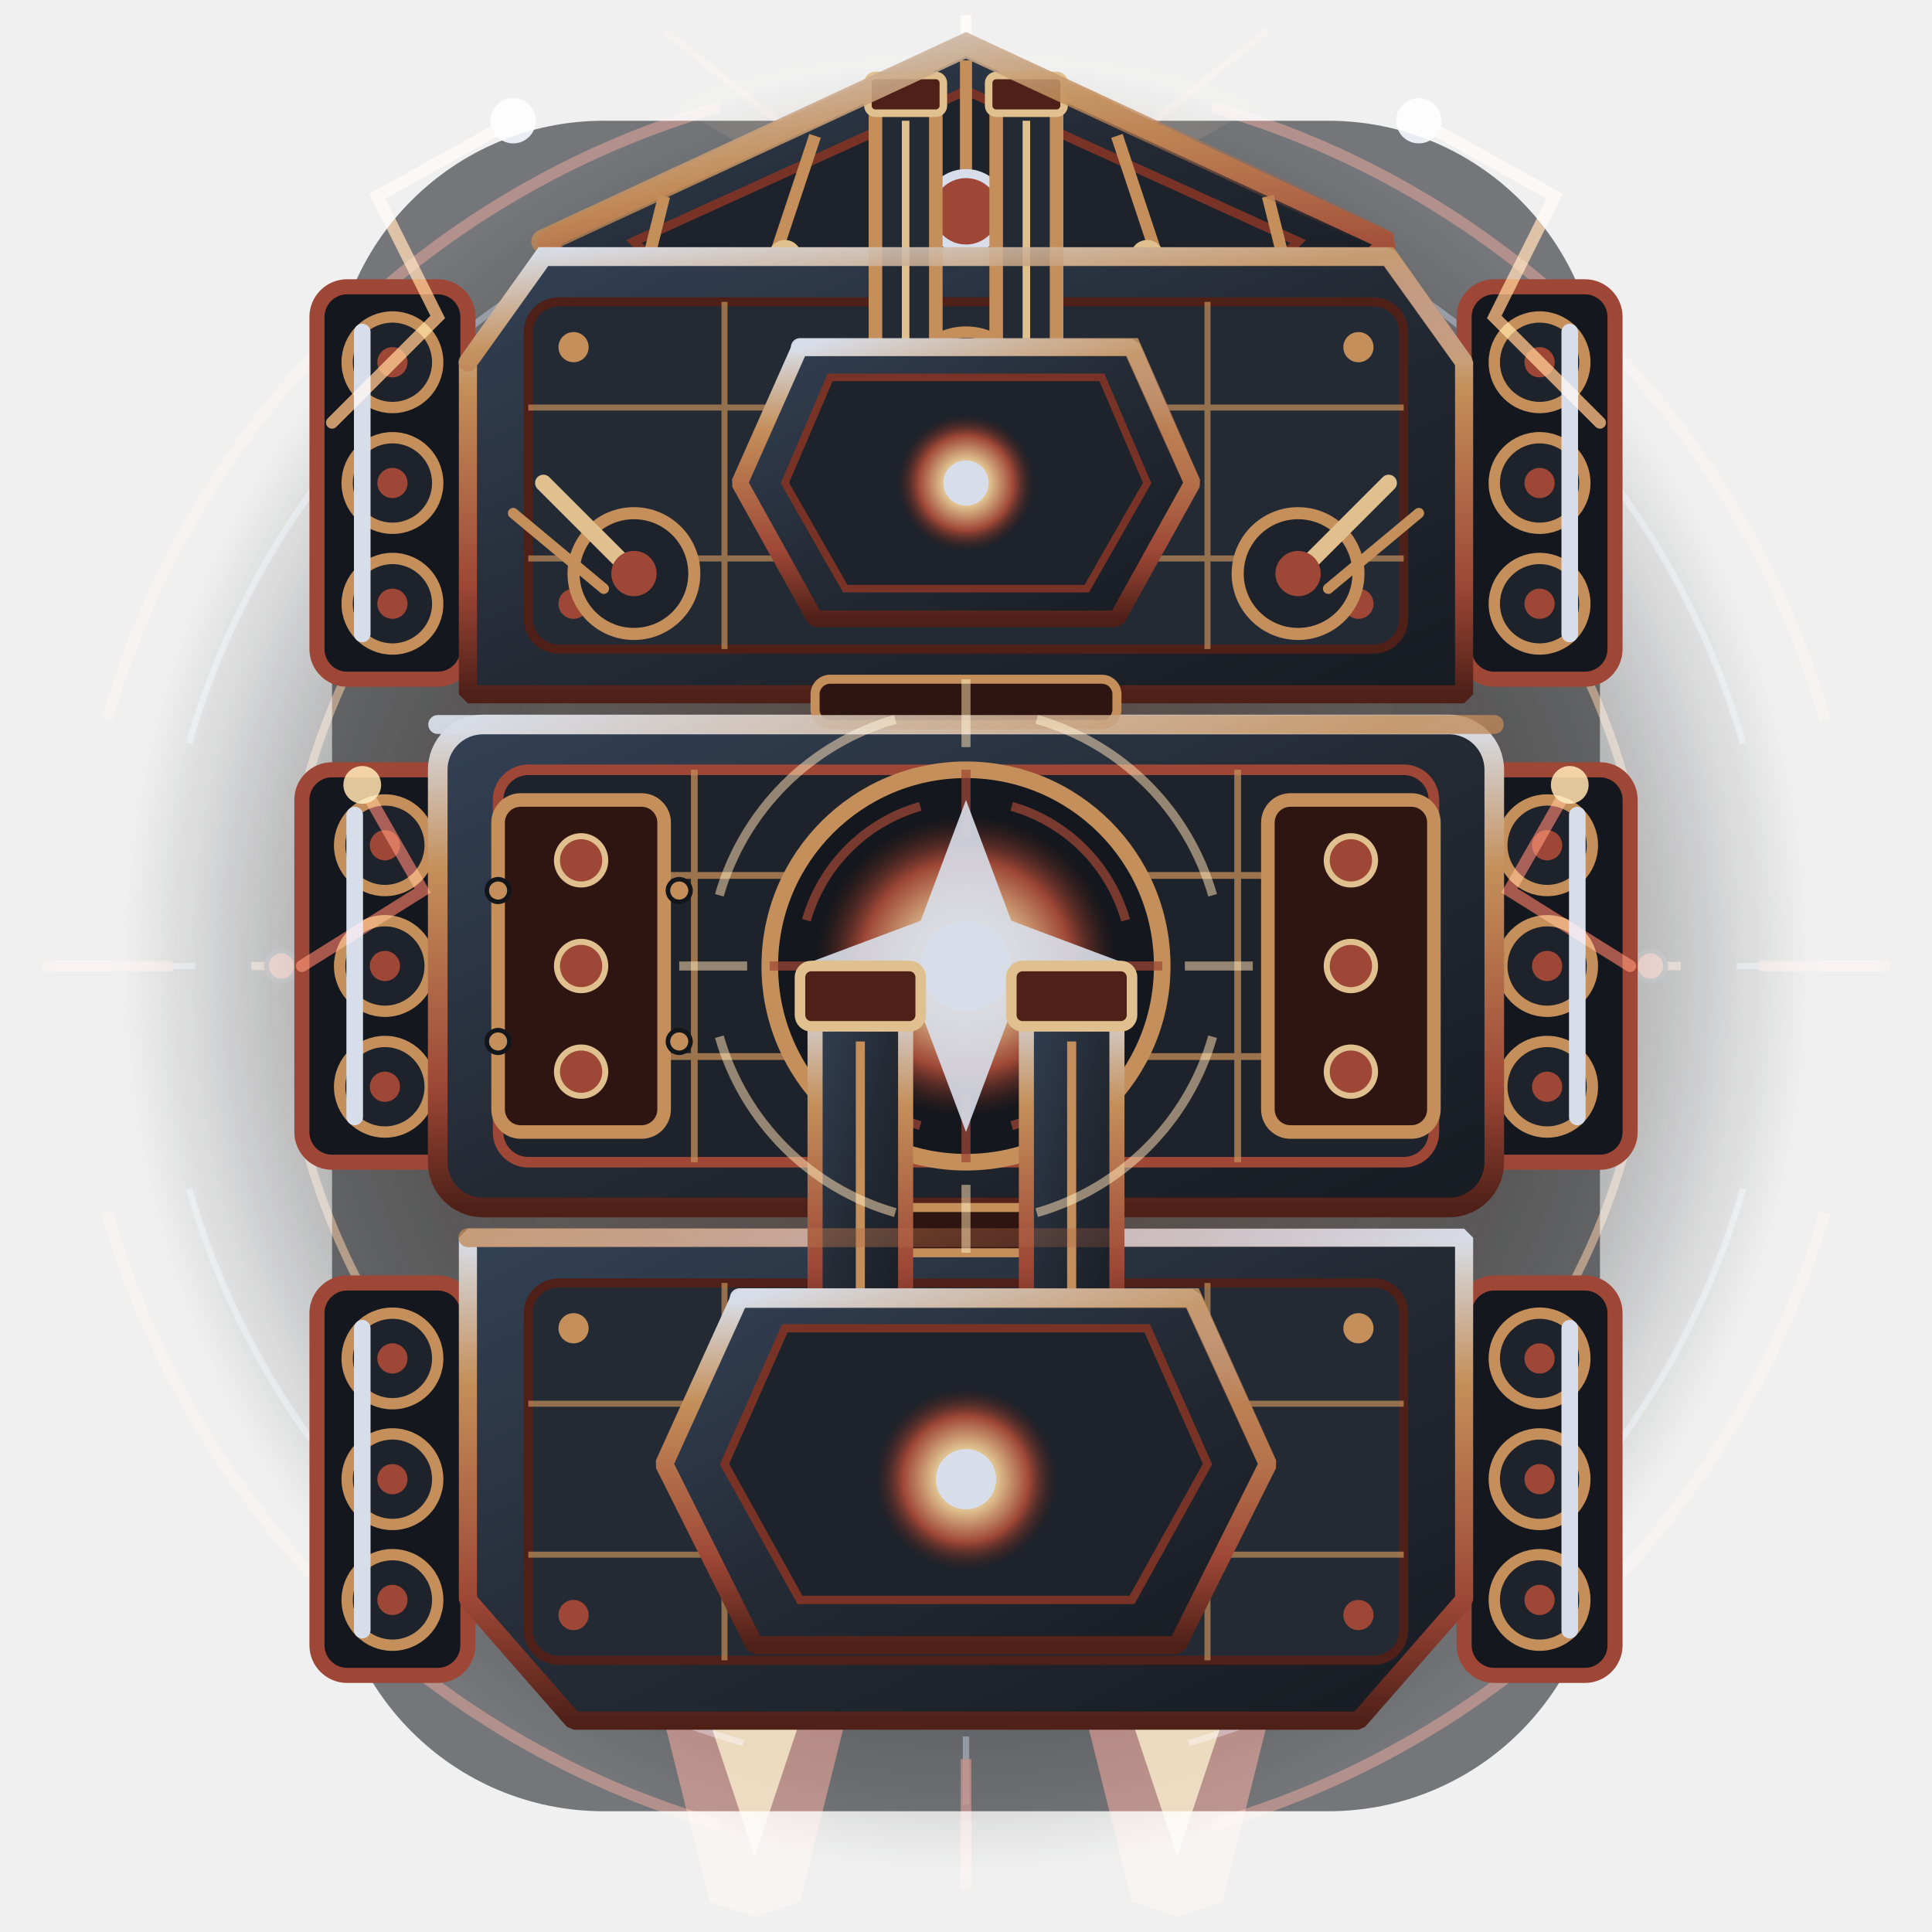
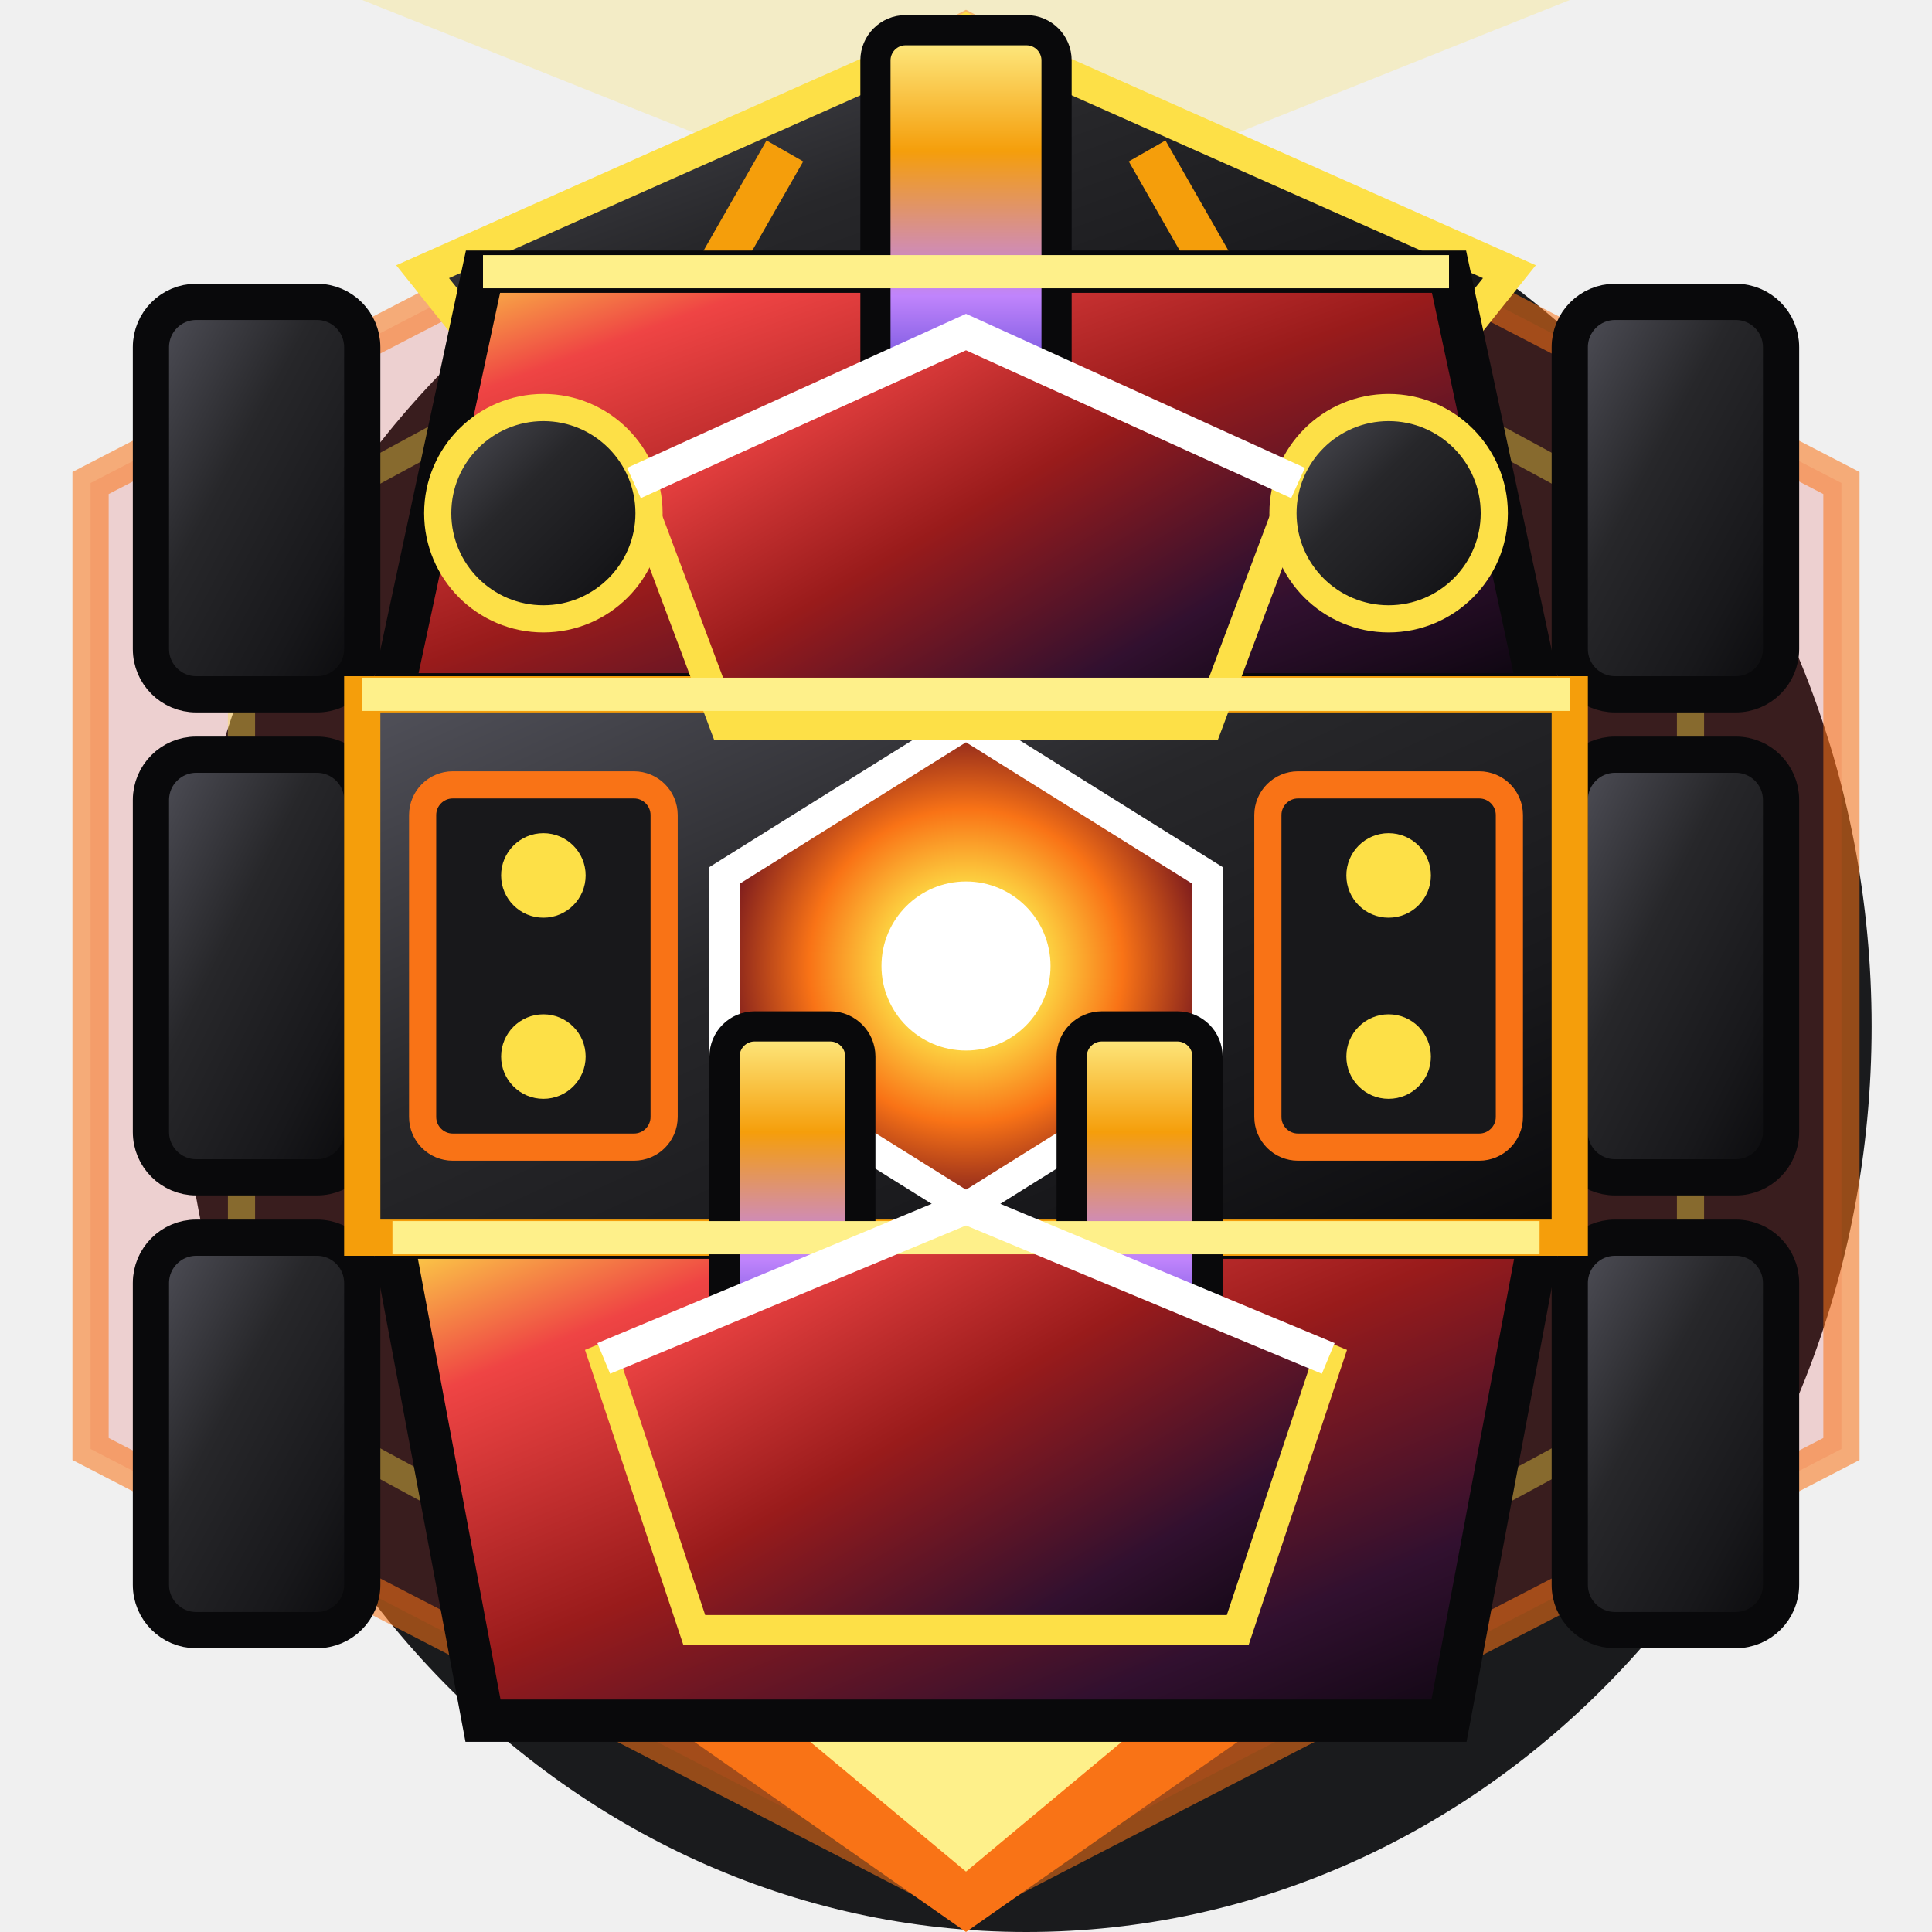
- <svg xmlns="http://www.w3.org/2000/svg" viewBox="0 0 256 256" fill="none" data-rig-id="enemy-boss-train-rig" data-root-anchor="128,128" data-has-aura="true">
+ <svg xmlns="http://www.w3.org/2000/svg" viewBox="0 0 64 64" width="64" height="64">
  <defs>
-     <radialGradient id="bt-shadow-grad" cx="50%" cy="50%" r="50%">
-       <stop offset="0%" stop-color="#12151a" stop-opacity="0.82" />
-       <stop offset="68%" stop-color="#171b22" stop-opacity="0.42" />
-       <stop offset="100%" stop-color="#171b22" stop-opacity="0" />
-     </radialGradient>
-     <radialGradient id="bt-aura-field" cx="50%" cy="50%" r="50%">
-       <stop offset="0%" stop-color="#9e4736" stop-opacity="0.35" />
-       <stop offset="52%" stop-color="#c48f5a" stop-opacity="0.16" />
-       <stop offset="100%" stop-color="#171b22" stop-opacity="0" />
-     </radialGradient>
-     <linearGradient id="bt-hull-obsidian" x1="0%" y1="0%" x2="100%" y2="100%">
-       <stop offset="0%" stop-color="#334155" />
-       <stop offset="50%" stop-color="#242a34" />
-       <stop offset="100%" stop-color="#171b22" />
+     <linearGradient id="eb-armor" x1="0%" y1="0%" x2="100%" y2="100%">
+       <stop offset="0%" stop-color="#fde047" />
+       <stop offset="18%" stop-color="#ef4444" />
+       <stop offset="48%" stop-color="#991b1b" />
+       <stop offset="78%" stop-color="#31102f" />
+       <stop offset="100%" stop-color="#09050d" />
    </linearGradient>
-     <linearGradient id="bt-molten-edge" x1="0%" y1="0%" x2="0%" y2="100%">
-       <stop offset="0%" stop-color="#d8dee9" />
-       <stop offset="30%" stop-color="#c48f5a" />
-       <stop offset="75%" stop-color="#9e4736" />
-       <stop offset="100%" stop-color="#4f2018" />
+     <linearGradient id="eb-carbon" x1="0%" y1="0%" x2="100%" y2="100%">
+       <stop offset="0%" stop-color="#52525b" />
+       <stop offset="40%" stop-color="#27272a" />
+       <stop offset="75%" stop-color="#18181b" />
+       <stop offset="100%" stop-color="#09090b" />
    </linearGradient>
-     <linearGradient id="bt-rim-glow" x1="0%" y1="0%" x2="100%" y2="100%">
-       <stop offset="0%" stop-color="#d8dee9" stop-opacity="0.95" />
-       <stop offset="45%" stop-color="#c48f5a" stop-opacity="0.85" />
-       <stop offset="100%" stop-color="#9e4736" stop-opacity="0" />
+     <linearGradient id="eb-barrel" x1="0%" y1="0%" x2="0%" y2="100%">
+       <stop offset="0%" stop-color="#fef08a" />
+       <stop offset="25%" stop-color="#f59e0b" />
+       <stop offset="55%" stop-color="#c084fc" />
+       <stop offset="80%" stop-color="#4338ca" />
+       <stop offset="100%" stop-color="#0f172a" />
    </linearGradient>
-     <radialGradient id="bt-core-glow" cx="50%" cy="50%" r="50%">
-       <stop offset="0%" stop-color="#d8dee9" />
-       <stop offset="35%" stop-color="#dfc08e" />
-       <stop offset="70%" stop-color="#9e4736" />
-       <stop offset="100%" stop-color="#4f2018" stop-opacity="0" />
+     <radialGradient id="eb-reactor" cx="50%" cy="50%" r="50%">
+       <stop offset="0%" stop-color="#ffffff" />
+       <stop offset="30%" stop-color="#fde047" />
+       <stop offset="65%" stop-color="#f97316" />
+       <stop offset="100%" stop-color="#7f1d1d" />
    </radialGradient>
  </defs>
-   <g id="part-shadow-cast" data-pivot="128,128" data-parent="root" data-z-index="1" data-blend="multiply" style="mix-blend-mode: multiply">
-     <ellipse cx="128" cy="128" rx="112" ry="122" fill="url(#bt-shadow-grad)" />
-     <rect x="44" y="16" width="168" height="224" rx="36" fill="#12151a" fill-opacity="0.55" />
+   <ellipse id="part-shadow-cast" cx="34" cy="34" rx="28" ry="30" fill="#020305" opacity="0.9" />
+   <polygon id="part-aura-ring-outer" points="32,1 61,16 61,48 32,63 3,48 3,16" fill="#dc2626" fill-opacity="0.16" stroke="#f97316" stroke-width="1.2" stroke-opacity="0.55" />
+   <polygon id="part-aura-ring-inner" points="32,5 56,18 56,46 32,59 8,46 8,18" fill="none" stroke="#fde047" stroke-width="0.9" stroke-opacity="0.4" />
+   <polygon id="part-light-cone-main" points="32,8 12,0 52,0" fill="#fde047" opacity="0.25" />
+   <g id="part-cowcatcher-ram">
+     <polygon points="32,1 50,9 46,14 18,14 14,9" fill="url(#eb-carbon)" stroke="#fde047" stroke-width="1.1" />
+     <path d="M22,12 L26,5 M32,12 L32,3 M42,12 L38,5" stroke="#f59e0b" stroke-width="1.4" />
  </g>
-   <g id="part-aura-ring-outer" data-pivot="128,128" data-parent="root" data-z-index="4" data-blend="screen" data-motion="spin-cw" style="mix-blend-mode: screen">
-     <circle cx="128" cy="128" r="126" fill="url(#bt-aura-field)" />
-     <path fill="none" stroke="#9e4736" stroke-width="1.5" stroke-opacity="0.72" d="M241.81,160.64 A118.4,118.4 0 0,1 160.64,241.81 M95.36,241.81 A118.4,118.4 0 0,1 14.19,160.64 M14.19,95.36 A118.4,118.4 0 0,1 95.36,14.19 M160.64,14.19 A118.4,118.4 0 0,1 241.81,95.36 M128,5.6 L128,14.6 M128,241.4 L128,250.4 M5.6,128 L14.6,128 M241.4,128 L250.4,128" stroke-linejoin="bevel" />
-     <path fill="none" stroke="#8695ab" stroke-width="0.85" stroke-opacity="0.58" d="M230.95,157.52 A107.1,107.1 0 0,1 157.52,230.95 M98.48,230.95 A107.1,107.1 0 0,1 25.05,157.52 M25.05,98.48 A107.1,107.1 0 0,1 98.48,25.05 M157.52,25.05 A107.1,107.1 0 0,1 230.95,98.48 M128,16.9 L128,25.9 M128,230.1 L128,239.1 M16.9,128 L25.9,128 M230.1,128 L239.1,128" stroke-linejoin="bevel" />
-     <line x1="233.1" y1="128" x2="248.4" y2="128" stroke="#9e4736" stroke-width="1.4" stroke-opacity="0.8" />
-     <line x1="202.3" y1="202.3" x2="213.1" y2="213.1" stroke="#c48f5a" stroke-width="1.4" stroke-opacity="0.8" />
-     <line x1="128" y1="233.1" x2="128" y2="248.4" stroke="#9e4736" stroke-width="1.4" stroke-opacity="0.8" />
-     <line x1="53.7" y1="202.3" x2="42.9" y2="213.1" stroke="#c48f5a" stroke-width="1.4" stroke-opacity="0.8" />
-     <line x1="22.9" y1="128" x2="7.6" y2="128" stroke="#9e4736" stroke-width="1.4" stroke-opacity="0.8" />
-     <line x1="53.7" y1="53.7" x2="42.9" y2="42.9" stroke="#c48f5a" stroke-width="1.4" stroke-opacity="0.8" />
-     <line x1="128" y1="22.9" x2="128" y2="7.6" stroke="#9e4736" stroke-width="1.4" stroke-opacity="0.8" />
-     <line x1="202.3" y1="53.7" x2="213.1" y2="42.9" stroke="#c48f5a" stroke-width="1.4" stroke-opacity="0.8" />
-     <rect x="209.5" y="209.5" width="4.4" height="4.4" fill="#c48f5a" stroke="#12151a" stroke-width="0.7" />
-     <rect x="42.1" y="209.5" width="4.4" height="4.4" fill="#c48f5a" stroke="#12151a" stroke-width="0.7" />
-     <rect x="42.1" y="42.1" width="4.4" height="4.4" fill="#c48f5a" stroke="#12151a" stroke-width="0.7" />
-     <rect x="209.5" y="42.1" width="4.4" height="4.4" fill="#c48f5a" stroke="#12151a" stroke-width="0.7" />
+   <g id="part-thruster-rear">
+     <polygon points="22,57 32,64 42,57" fill="#f97316" />
+     <polygon points="26,57 32,62 38,57" fill="#fef08a" />
  </g>
-   <g id="part-aura-ring-inner" data-pivot="128,128" data-parent="root" data-z-index="5" data-blend="screen" data-motion="spin-ccw" style="mix-blend-mode: screen">
-     <path fill="none" stroke="#c48f5a" stroke-width="1.1" stroke-opacity="0.68" d="M215.19,153 A90.7,90.7 0 0,1 153,215.19 M103,215.19 A90.7,90.7 0 0,1 40.81,153 M40.81,103 A90.7,90.7 0 0,1 103,40.81 M153,40.81 A90.7,90.7 0 0,1 215.19,103 M128,33.3 L128,42.3 M128,213.7 L128,222.7 M33.3,128 L42.3,128 M213.7,128 L222.7,128" stroke-linejoin="bevel" />
-     <circle cx="218.7" cy="128" r="2.0" fill="#9e4736" stroke="#12151a" stroke-width="0.65" />
-     <circle cx="173.4" cy="206.5" r="2.0" fill="#9e4736" stroke="#12151a" stroke-width="0.65" />
-     <circle cx="82.7" cy="206.5" r="2.0" fill="#9e4736" stroke="#12151a" stroke-width="0.65" />
-     <circle cx="37.3" cy="128" r="2.0" fill="#9e4736" stroke="#12151a" stroke-width="0.65" />
-     <circle cx="82.6" cy="49.5" r="2.0" fill="#9e4736" stroke="#12151a" stroke-width="0.65" />
-     <circle cx="173.4" cy="49.5" r="2.0" fill="#9e4736" stroke="#12151a" stroke-width="0.65" />
+   <rect id="part-bogie-front-L" x="5" y="10" width="7" height="13" rx="1.5" fill="url(#eb-carbon)" stroke="#09090b" stroke-width="1.2" />
+   <rect id="part-bogie-front-R" x="52" y="10" width="7" height="13" rx="1.5" fill="url(#eb-carbon)" stroke="#09090b" stroke-width="1.2" />
+   <rect id="part-bogie-mid-L" x="5" y="25" width="7" height="14" rx="1.5" fill="url(#eb-carbon)" stroke="#09090b" stroke-width="1.2" />
+   <rect id="part-bogie-mid-R" x="52" y="25" width="7" height="14" rx="1.5" fill="url(#eb-carbon)" stroke="#09090b" stroke-width="1.2" />
+   <rect id="part-bogie-rear-L" x="5" y="41" width="7" height="13" rx="1.5" fill="url(#eb-carbon)" stroke="#09090b" stroke-width="1.2" />
+   <rect id="part-bogie-rear-R" x="52" y="41" width="7" height="13" rx="1.5" fill="url(#eb-carbon)" stroke="#09090b" stroke-width="1.2" />
+   <g id="part-car-front">
+     <polygon points="16,9 48,9 51,23 13,23" fill="url(#eb-armor)" stroke="#09090b" stroke-width="1.4" />
  </g>
-   <g id="part-light-cone-main" data-pivot="128,36" data-parent="part-car-front" data-z-index="8" data-blend="screen" style="mix-blend-mode: screen">
-     <polygon points="128,36 68,2 188,2" fill="url(#bt-aura-field)" opacity="0.85" />
-     <line x1="128" y1="36" x2="128" y2="2" stroke="#dfc08e" stroke-width="1.4" />
-     <line x1="128" y1="36" x2="88" y2="4" stroke="#9e4736" stroke-width="0.9" stroke-opacity="0.6" />
-     <line x1="128" y1="36" x2="168" y2="4" stroke="#9e4736" stroke-width="0.9" stroke-opacity="0.6" />
+   <g id="part-car-rear">
+     <polygon points="13,41 51,41 48,57 16,57" fill="url(#eb-armor)" stroke="#09090b" stroke-width="1.4" />
  </g>
-   <g id="part-cowcatcher-ram" data-pivot="128,28" data-parent="part-car-front" data-z-index="12" data-blend="normal" data-motion="ram-thrust-y">
-     <polygon points="128,6 184,32 172,44 84,44 72,32" fill="url(#bt-hull-obsidian)" stroke="url(#bt-molten-edge)" stroke-width="2.6" stroke-linejoin="bevel" />
-     <polygon points="128,12 172,32 164,40 92,40 84,32" fill="#1e232b" stroke="#783326" stroke-width="1.2" />
-     <path d="M128 8 V42 M108 18 L100 42 M148 18 L156 42 M88 26 L84 42 M168 26 L172 42" stroke="#c48f5a" stroke-width="1.6" />
-     <circle cx="128" cy="28" r="5" fill="#9e4736" stroke="#d8dee9" stroke-width="1.2" />
-     <circle cx="104" cy="34" r="2.2" fill="#dfc08e" />
-     <circle cx="152" cy="34" r="2.2" fill="#dfc08e" />
+   <g id="part-car-mid">
+     <polygon points="12,23 52,23 52,41 12,41" fill="url(#eb-carbon)" stroke="#f59e0b" stroke-width="1.2" />
  </g>
-   <g id="part-bogie-front-L" data-pivot="56,64" data-parent="part-car-front" data-z-index="14" data-blend="normal" data-motion="rod-reciprocate-L">
-     <rect x="42" y="38" width="20" height="52" rx="4" fill="#14171d" stroke="#9e4736" stroke-width="2.0" />
-     <circle cx="52" cy="48" r="6" fill="#1e232b" stroke="#c48f5a" stroke-width="1.5" />
-     <circle cx="52" cy="64" r="6" fill="#1e232b" stroke="#c48f5a" stroke-width="1.5" />
-     <circle cx="52" cy="80" r="6" fill="#1e232b" stroke="#c48f5a" stroke-width="1.5" />
-     <circle cx="52" cy="48" r="2" fill="#9e4736" />
-     <circle cx="52" cy="64" r="2" fill="#9e4736" />
-     <circle cx="52" cy="80" r="2" fill="#9e4736" />
-     <line x1="48" y1="44" x2="48" y2="84" stroke="#d8dee9" stroke-width="2.2" stroke-linecap="round" />
+   <g id="part-vls-hatch-L">
+     <rect x="14" y="26" width="8" height="12" rx="1" fill="#18181b" stroke="#f97316" stroke-width="0.9" />
+     <circle cx="18" cy="29" r="1.4" fill="#fde047" />
+     <circle cx="18" cy="35" r="1.4" fill="#fde047" />
  </g>
-   <g id="part-bogie-front-R" data-pivot="200,64" data-parent="part-car-front" data-z-index="14" data-blend="normal" data-motion="rod-reciprocate-R">
-     <rect x="194" y="38" width="20" height="52" rx="4" fill="#14171d" stroke="#9e4736" stroke-width="2.0" />
-     <circle cx="204" cy="48" r="6" fill="#1e232b" stroke="#c48f5a" stroke-width="1.5" />
-     <circle cx="204" cy="64" r="6" fill="#1e232b" stroke="#c48f5a" stroke-width="1.5" />
-     <circle cx="204" cy="80" r="6" fill="#1e232b" stroke="#c48f5a" stroke-width="1.5" />
-     <circle cx="204" cy="48" r="2" fill="#9e4736" />
-     <circle cx="204" cy="64" r="2" fill="#9e4736" />
-     <circle cx="204" cy="80" r="2" fill="#9e4736" />
-     <line x1="208" y1="44" x2="208" y2="84" stroke="#d8dee9" stroke-width="2.2" stroke-linecap="round" />
+   <g id="part-vls-hatch-R">
+     <rect x="42" y="26" width="8" height="12" rx="1" fill="#18181b" stroke="#f97316" stroke-width="0.9" />
+     <circle cx="46" cy="29" r="1.4" fill="#fde047" />
+     <circle cx="46" cy="35" r="1.4" fill="#fde047" />
  </g>
-   <g id="part-bogie-mid-L" data-pivot="56,128" data-parent="part-car-mid" data-z-index="15" data-blend="normal" data-motion="rod-reciprocate-L">
-     <rect x="40" y="102" width="22" height="52" rx="4" fill="#14171d" stroke="#9e4736" stroke-width="2.0" />
-     <circle cx="51" cy="112" r="6" fill="#1e232b" stroke="#c48f5a" stroke-width="1.5" />
-     <circle cx="51" cy="128" r="6" fill="#1e232b" stroke="#c48f5a" stroke-width="1.5" />
-     <circle cx="51" cy="144" r="6" fill="#1e232b" stroke="#c48f5a" stroke-width="1.5" />
-     <circle cx="51" cy="112" r="2" fill="#9e4736" />
-     <circle cx="51" cy="128" r="2" fill="#9e4736" />
-     <circle cx="51" cy="144" r="2" fill="#9e4736" />
-     <line x1="47" y1="108" x2="47" y2="148" stroke="#d8dee9" stroke-width="2.2" stroke-linecap="round" />
+   <g id="part-reactor-core">
+     <polygon points="32,24 40,29 40,35 32,40 24,35 24,29" fill="url(#eb-reactor)" stroke="#ffffff" stroke-width="1" />
  </g>
-   <g id="part-bogie-mid-R" data-pivot="200,128" data-parent="part-car-mid" data-z-index="15" data-blend="normal" data-motion="rod-reciprocate-R">
-     <rect x="194" y="102" width="22" height="52" rx="4" fill="#14171d" stroke="#9e4736" stroke-width="2.0" />
-     <circle cx="205" cy="112" r="6" fill="#1e232b" stroke="#c48f5a" stroke-width="1.5" />
-     <circle cx="205" cy="128" r="6" fill="#1e232b" stroke="#c48f5a" stroke-width="1.5" />
-     <circle cx="205" cy="144" r="6" fill="#1e232b" stroke="#c48f5a" stroke-width="1.5" />
-     <circle cx="205" cy="112" r="2" fill="#9e4736" />
-     <circle cx="205" cy="128" r="2" fill="#9e4736" />
-     <circle cx="205" cy="144" r="2" fill="#9e4736" />
-     <line x1="209" y1="108" x2="209" y2="148" stroke="#d8dee9" stroke-width="2.2" stroke-linecap="round" />
+   <rect id="part-barrel-front" x="29" y="1" width="6" height="16" rx="1" fill="url(#eb-barrel)" stroke="#09090b" stroke-width="1" />
+   <rect id="part-barrel-rear-L" x="24" y="34" width="4.5" height="14" rx="1" fill="url(#eb-barrel)" stroke="#09090b" stroke-width="1" />
+   <rect id="part-barrel-rear-R" x="35.5" y="34" width="4.5" height="14" rx="1" fill="url(#eb-barrel)" stroke="#09090b" stroke-width="1" />
+   <g id="part-turret-front">
+     <polygon points="32,11 43,16 40,24 24,24 21,16" fill="url(#eb-armor)" stroke="#fde047" stroke-width="1" />
  </g>
-   <g id="part-bogie-rear-L" data-pivot="56,196" data-parent="part-car-rear" data-z-index="16" data-blend="normal" data-motion="rod-reciprocate-L">
-     <rect x="42" y="170" width="20" height="52" rx="4" fill="#14171d" stroke="#9e4736" stroke-width="2.0" />
-     <circle cx="52" cy="180" r="6" fill="#1e232b" stroke="#c48f5a" stroke-width="1.5" />
-     <circle cx="52" cy="196" r="6" fill="#1e232b" stroke="#c48f5a" stroke-width="1.5" />
-     <circle cx="52" cy="212" r="6" fill="#1e232b" stroke="#c48f5a" stroke-width="1.5" />
-     <circle cx="52" cy="180" r="2" fill="#9e4736" />
-     <circle cx="52" cy="196" r="2" fill="#9e4736" />
-     <circle cx="52" cy="212" r="2" fill="#9e4736" />
-     <line x1="48" y1="176" x2="48" y2="216" stroke="#d8dee9" stroke-width="2.2" stroke-linecap="round" />
+   <g id="part-turret-rear">
+     <polygon points="32,40 44,45 41,54 23,54 20,45" fill="url(#eb-armor)" stroke="#fde047" stroke-width="1" />
  </g>
-   <g id="part-bogie-rear-R" data-pivot="200,196" data-parent="part-car-rear" data-z-index="16" data-blend="normal" data-motion="rod-reciprocate-R">
-     <rect x="194" y="170" width="20" height="52" rx="4" fill="#14171d" stroke="#9e4736" stroke-width="2.0" />
-     <circle cx="204" cy="180" r="6" fill="#1e232b" stroke="#c48f5a" stroke-width="1.5" />
-     <circle cx="204" cy="196" r="6" fill="#1e232b" stroke="#c48f5a" stroke-width="1.5" />
-     <circle cx="204" cy="212" r="6" fill="#1e232b" stroke="#c48f5a" stroke-width="1.5" />
-     <circle cx="204" cy="180" r="2" fill="#9e4736" />
-     <circle cx="204" cy="196" r="2" fill="#9e4736" />
-     <circle cx="204" cy="212" r="2" fill="#9e4736" />
-     <line x1="208" y1="176" x2="208" y2="216" stroke="#d8dee9" stroke-width="2.2" stroke-linecap="round" />
-   </g>
-   <g id="part-thruster-rear" data-pivot="128,230" data-parent="part-car-rear" data-z-index="20" data-blend="screen" data-motion="scale-pulse" style="mix-blend-mode: screen">
-     <polygon points="88,228 112,228 106,252 100,254 94,252" fill="#9e4736" fill-opacity="0.85" />
-     <polygon points="94,228 106,228 100,246" fill="#dfc08e" />
-     <polygon points="144,228 168,228 162,252 156,254 150,252" fill="#9e4736" fill-opacity="0.85" />
-     <polygon points="150,228 162,228 156,246" fill="#dfc08e" />
-   </g>
-   <g id="part-car-front" data-pivot="128,64" data-parent="root" data-z-index="22" data-blend="normal">
-     <polygon points="72,34 184,34 194,48 194,92 62,92 62,48" fill="url(#bt-hull-obsidian)" stroke="url(#bt-molten-edge)" stroke-width="2.4" stroke-linejoin="bevel" />
-     <rect x="70" y="40" width="116" height="46" rx="4" fill="#242a34" stroke="#4f2018" stroke-width="1.2" />
-     <path d="M70 54 H186 M70 74 H186 M96 40 V86 M160 40 V86" stroke="#c48f5a" stroke-width="0.8" stroke-opacity="0.7" />
-     <circle cx="76" cy="46" r="2" fill="#c48f5a" />
-     <circle cx="180" cy="46" r="2" fill="#c48f5a" />
-     <circle cx="76" cy="80" r="2" fill="#9e4736" />
-     <circle cx="180" cy="80" r="2" fill="#9e4736" />
-   </g>
-   <g id="part-car-rear" data-pivot="128,196" data-parent="root" data-z-index="23" data-blend="normal">
-     <polygon points="62,164 194,164 194,212 180,228 76,228 62,212" fill="url(#bt-hull-obsidian)" stroke="url(#bt-molten-edge)" stroke-width="2.4" stroke-linejoin="bevel" />
-     <rect x="70" y="170" width="116" height="50" rx="4" fill="#242a34" stroke="#4f2018" stroke-width="1.2" />
-     <path d="M70 186 H186 M70 206 H186 M96 170 V220 M160 170 V220" stroke="#c48f5a" stroke-width="0.8" stroke-opacity="0.7" />
-     <circle cx="76" cy="176" r="2" fill="#c48f5a" />
-     <circle cx="180" cy="176" r="2" fill="#c48f5a" />
-     <circle cx="76" cy="214" r="2" fill="#9e4736" />
-     <circle cx="180" cy="214" r="2" fill="#9e4736" />
-   </g>
-   <g id="part-car-mid" data-pivot="128,128" data-parent="root" data-z-index="24" data-blend="normal">
-     <rect x="58" y="96" width="140" height="64" rx="6" fill="url(#bt-hull-obsidian)" stroke="url(#bt-molten-edge)" stroke-width="2.6" />
-     <rect x="66" y="102" width="124" height="52" rx="4" fill="#1e232b" stroke="#9e4736" stroke-width="1.4" />
-     <path d="M66 116 H190 M66 140 H190 M92 102 V154 M164 102 V154" stroke="#c48f5a" stroke-width="0.9" stroke-opacity="0.75" />
-     <rect x="108" y="90" width="40" height="6" rx="2" fill="#2e1512" stroke="#c48f5a" stroke-width="1.2" />
-     <rect x="108" y="160" width="40" height="6" rx="2" fill="#2e1512" stroke="#c48f5a" stroke-width="1.2" />
-   </g>
-   <g id="part-vls-hatch-L" data-pivot="78,128" data-parent="part-car-mid" data-z-index="28" data-blend="normal" data-motion="slide-open-left">
-     <circle cx="78" cy="128" r="5" fill="#1e232b" stroke="#c48f5a" stroke-width="1.3" />
-     <rect x="66" y="106" width="22" height="44" rx="3" fill="#2e1512" stroke="#c48f5a" stroke-width="1.8" />
-     <circle cx="77" cy="114" r="3.2" fill="#9e4736" stroke="#dfc08e" stroke-width="0.8" />
-     <circle cx="77" cy="128" r="3.2" fill="#9e4736" stroke="#dfc08e" stroke-width="0.8" />
-     <circle cx="77" cy="142" r="3.2" fill="#9e4736" stroke="#dfc08e" stroke-width="0.8" />
-     <circle cx="66" cy="118" r="1.5" fill="#c48f5a" stroke="#12151a" stroke-width="0.6" />
-     <circle cx="90" cy="118" r="1.5" fill="#c48f5a" stroke="#12151a" stroke-width="0.6" />
-     <circle cx="66" cy="138" r="1.5" fill="#c48f5a" stroke="#12151a" stroke-width="0.6" />
-     <circle cx="90" cy="138" r="1.5" fill="#c48f5a" stroke="#12151a" stroke-width="0.6" />
-   </g>
-   <g id="part-vls-hatch-R" data-pivot="178,128" data-parent="part-car-mid" data-z-index="28" data-blend="normal" data-motion="slide-open-right">
-     <circle cx="178" cy="128" r="5" fill="#1e232b" stroke="#c48f5a" stroke-width="1.3" />
-     <rect x="168" y="106" width="22" height="44" rx="3" fill="#2e1512" stroke="#c48f5a" stroke-width="1.8" />
-     <circle cx="179" cy="114" r="3.2" fill="#9e4736" stroke="#dfc08e" stroke-width="0.8" />
-     <circle cx="179" cy="128" r="3.2" fill="#9e4736" stroke="#dfc08e" stroke-width="0.8" />
-     <circle cx="179" cy="142" r="3.2" fill="#9e4736" stroke="#dfc08e" stroke-width="0.8" />
-   </g>
-   <g id="part-reactor-core" data-pivot="128,128" data-parent="part-car-mid" data-z-index="32" data-blend="normal" data-motion="spin-cw">
-     <circle cx="128" cy="128" r="26" fill="#14171d" stroke="#c48f5a" stroke-width="2.2" />
-     <path fill="none" stroke="#9e4736" stroke-width="1.2" stroke-opacity="0.72" d="M149.15,134.06 A22,22 0 0,1 134.06,149.15 M121.94,149.15 A22,22 0 0,1 106.85,134.06 M106.85,121.94 A22,22 0 0,1 121.94,106.85 M134.06,106.85 A22,22 0 0,1 149.15,121.94 M128,102 L128,111 M128,145 L128,154 M102,128 L111,128 M145,128 L154,128" stroke-linejoin="bevel" />
-     <circle cx="128" cy="128" r="20" fill="url(#bt-core-glow)" />
-     <polygon points="128,106 134,122 150,128 134,134 128,150 122,134 106,128 122,122" fill="#d8dee9" fill-opacity="0.9" />
-     <circle cx="128" cy="128" r="6" fill="#d8dee9" />
-   </g>
-   <g id="part-barrel-front" data-pivot="128,52" data-parent="part-turret-front" data-z-index="35" data-blend="normal" data-motion="recoil-y">
-     <circle cx="128" cy="52" r="8" fill="#1e232b" stroke="#c48f5a" stroke-width="1.5" />
-     <rect x="116" y="12" width="8" height="40" rx="2" fill="#242a34" stroke="#c48f5a" stroke-width="1.8" />
-     <rect x="132" y="12" width="8" height="40" rx="2" fill="#242a34" stroke="#c48f5a" stroke-width="1.8" />
-     <rect x="115" y="10" width="10" height="5" rx="1" fill="#4f2018" stroke="#dfc08e" stroke-width="1.0" />
-     <rect x="131" y="10" width="10" height="5" rx="1" fill="#4f2018" stroke="#dfc08e" stroke-width="1.0" />
-     <line x1="120" y1="16" x2="120" y2="46" stroke="#dfc08e" stroke-width="1.0" />
-     <line x1="136" y1="16" x2="136" y2="46" stroke="#dfc08e" stroke-width="1.0" />
-   </g>
-   <g id="part-barrel-rear-L" data-pivot="114,180" data-parent="part-turret-rear" data-z-index="36" data-blend="normal" data-motion="recoil-y-alt-L">
-     <circle cx="114" cy="180" r="7" fill="#1e232b" stroke="#9e4736" stroke-width="1.6" />
-     <rect x="108" y="132" width="12" height="48" rx="2" fill="url(#bt-hull-obsidian)" stroke="url(#bt-molten-edge)" stroke-width="2.0" />
-     <rect x="106" y="128" width="16" height="8" rx="1.5" fill="#4f2018" stroke="#dfc08e" stroke-width="1.4" />
-     <line x1="114" y1="138" x2="114" y2="174" stroke="#c48f5a" stroke-width="1.2" />
-   </g>
-   <g id="part-barrel-rear-R" data-pivot="142,180" data-parent="part-turret-rear" data-z-index="36" data-blend="normal" data-motion="recoil-y-alt-R">
-     <circle cx="142" cy="180" r="7" fill="#1e232b" stroke="#9e4736" stroke-width="1.6" />
-     <rect x="136" y="132" width="12" height="48" rx="2" fill="url(#bt-hull-obsidian)" stroke="url(#bt-molten-edge)" stroke-width="2.0" />
-     <rect x="134" y="128" width="16" height="8" rx="1.5" fill="#4f2018" stroke="#dfc08e" stroke-width="1.4" />
-     <line x1="142" y1="138" x2="142" y2="174" stroke="#c48f5a" stroke-width="1.2" />
-   </g>
-   <g id="part-turret-front" data-pivot="128,64" data-parent="part-car-front" data-z-index="40" data-blend="normal" data-motion="aim-rotate-360">
-     <polygon points="106,46 150,46 158,64 148,82 108,82 98,64" fill="url(#bt-hull-obsidian)" stroke="url(#bt-molten-edge)" stroke-width="2.2" stroke-linejoin="bevel" />
-     <polygon points="110,50 146,50 152,64 144,78 112,78 104,64" fill="#1e232b" stroke="#783326" stroke-width="1.0" />
-     <circle cx="128" cy="64" r="9" fill="url(#bt-core-glow)" />
-     <circle cx="128" cy="64" r="3" fill="#d8dee9" />
-   </g>
-   <g id="part-turret-rear" data-pivot="128,196" data-parent="part-car-rear" data-z-index="42" data-blend="normal" data-motion="aim-rotate-360">
-     <polygon points="98,172 158,172 168,194 156,218 100,218 88,194" fill="url(#bt-hull-obsidian)" stroke="url(#bt-molten-edge)" stroke-width="2.4" stroke-linejoin="bevel" />
-     <polygon points="104,176 152,176 160,194 150,212 106,212 96,194" fill="#1e232b" stroke="#783326" stroke-width="1.1" />
-     <circle cx="128" cy="196" r="12" fill="url(#bt-core-glow)" />
-     <circle cx="128" cy="196" r="4" fill="#d8dee9" />
-   </g>
-   <g id="part-aa-turret-L" data-pivot="84,76" data-parent="part-car-front" data-z-index="43" data-blend="normal" data-motion="aim-rotate-360">
-     <circle cx="84" cy="76" r="8" fill="#1e232b" stroke="#c48f5a" stroke-width="1.6" />
-     <line x1="84" y1="76" x2="72" y2="64" stroke="#dfc08e" stroke-width="2.2" stroke-linecap="round" />
-     <line x1="80" y1="78" x2="68" y2="68" stroke="#c48f5a" stroke-width="1.4" stroke-linecap="round" />
-     <circle cx="84" cy="76" r="3" fill="#9e4736" />
-   </g>
-   <g id="part-aa-turret-R" data-pivot="172,76" data-parent="part-car-front" data-z-index="43" data-blend="normal" data-motion="aim-rotate-360">
-     <circle cx="172" cy="76" r="8" fill="#1e232b" stroke="#c48f5a" stroke-width="1.6" />
-     <line x1="172" y1="76" x2="184" y2="64" stroke="#dfc08e" stroke-width="2.2" stroke-linecap="round" />
-     <line x1="176" y1="78" x2="188" y2="68" stroke="#c48f5a" stroke-width="1.4" stroke-linecap="round" />
-     <circle cx="172" cy="76" r="3" fill="#9e4736" />
-   </g>
-   <g id="part-light-rim-cars" data-pivot="128,128" data-parent="root" data-z-index="45" data-blend="plus-lighter" style="mix-blend-mode: plus-lighter">
-     <path d="M72 32 L128 6 L184 32" stroke="url(#bt-rim-glow)" stroke-width="3.2" stroke-linecap="round" />
-     <path d="M62 48 L72 34 H184 L194 48" stroke="url(#bt-rim-glow)" stroke-width="2.5" stroke-linecap="round" />
-     <path d="M58 96 H198 M62 164 H194" stroke="url(#bt-rim-glow)" stroke-width="2.5" stroke-linecap="round" />
-   </g>
-   <g id="part-light-rim-turrets" data-pivot="128,128" data-parent="root" data-z-index="46" data-blend="plus-lighter" style="mix-blend-mode: plus-lighter">
-     <path d="M106 46 H150 L158 64" stroke="url(#bt-rim-glow)" stroke-width="2.4" stroke-linecap="round" />
-     <path d="M98 172 H158 L168 194" stroke="url(#bt-rim-glow)" stroke-width="2.6" stroke-linecap="round" />
-   </g>
-   <g id="part-aura-corona-top" data-pivot="128,128" data-parent="root" data-z-index="65" data-blend="screen" data-motion="pulse-breathe" style="mix-blend-mode: screen">
-     <path d="M44 56 L58 42 L50 26 L68 16 M212 56 L198 42 L206 26 L188 16" stroke="#c48f5a" stroke-width="1.6" stroke-linecap="round" />
-     <path d="M40 128 L56 118 L48 104 M216 128 L200 118 L208 104" stroke="#9e4736" stroke-width="1.6" stroke-linecap="round" />
-     <circle cx="68" cy="16" r="3.0" fill="#d8dee9" />
-     <circle cx="188" cy="16" r="3.0" fill="#d8dee9" />
-     <circle cx="48" cy="104" r="2.5" fill="#dfc08e" />
-     <circle cx="208" cy="104" r="2.5" fill="#dfc08e" />
-     <path fill="none" stroke="#dfc08e" stroke-width="1.2" stroke-opacity="0.6" d="M160.68,137.37 A34,34 0 0,1 137.37,160.68 M118.63,160.68 A34,34 0 0,1 95.32,137.37 M95.32,118.63 A34,34 0 0,1 118.63,95.32 M137.37,95.32 A34,34 0 0,1 160.68,118.63 M128,90 L128,99 M128,157 L128,166 M90,128 L99,128 M157,128 L166,128" stroke-linejoin="bevel" />
-   </g>
+   <circle id="part-aa-turret-L" cx="18" cy="17" r="3.5" fill="url(#eb-carbon)" stroke="#fde047" stroke-width="0.9" />
+   <circle id="part-aa-turret-R" cx="46" cy="17" r="3.5" fill="url(#eb-carbon)" stroke="#fde047" stroke-width="0.9" />
+   <path id="part-light-rim-cars" d="M16,9 H48 M12,23 H52 M13,41 H51" fill="none" stroke="#fef08a" stroke-width="1.1" />
+   <path id="part-light-rim-turrets" d="M21,16 L32,11 L43,16 M20,45 L32,40 L44,45" fill="none" stroke="#ffffff" stroke-width="1.1" />
+   <circle id="part-aura-corona-top" cx="32" cy="32" r="2.8" fill="#ffffff" />
</svg>
